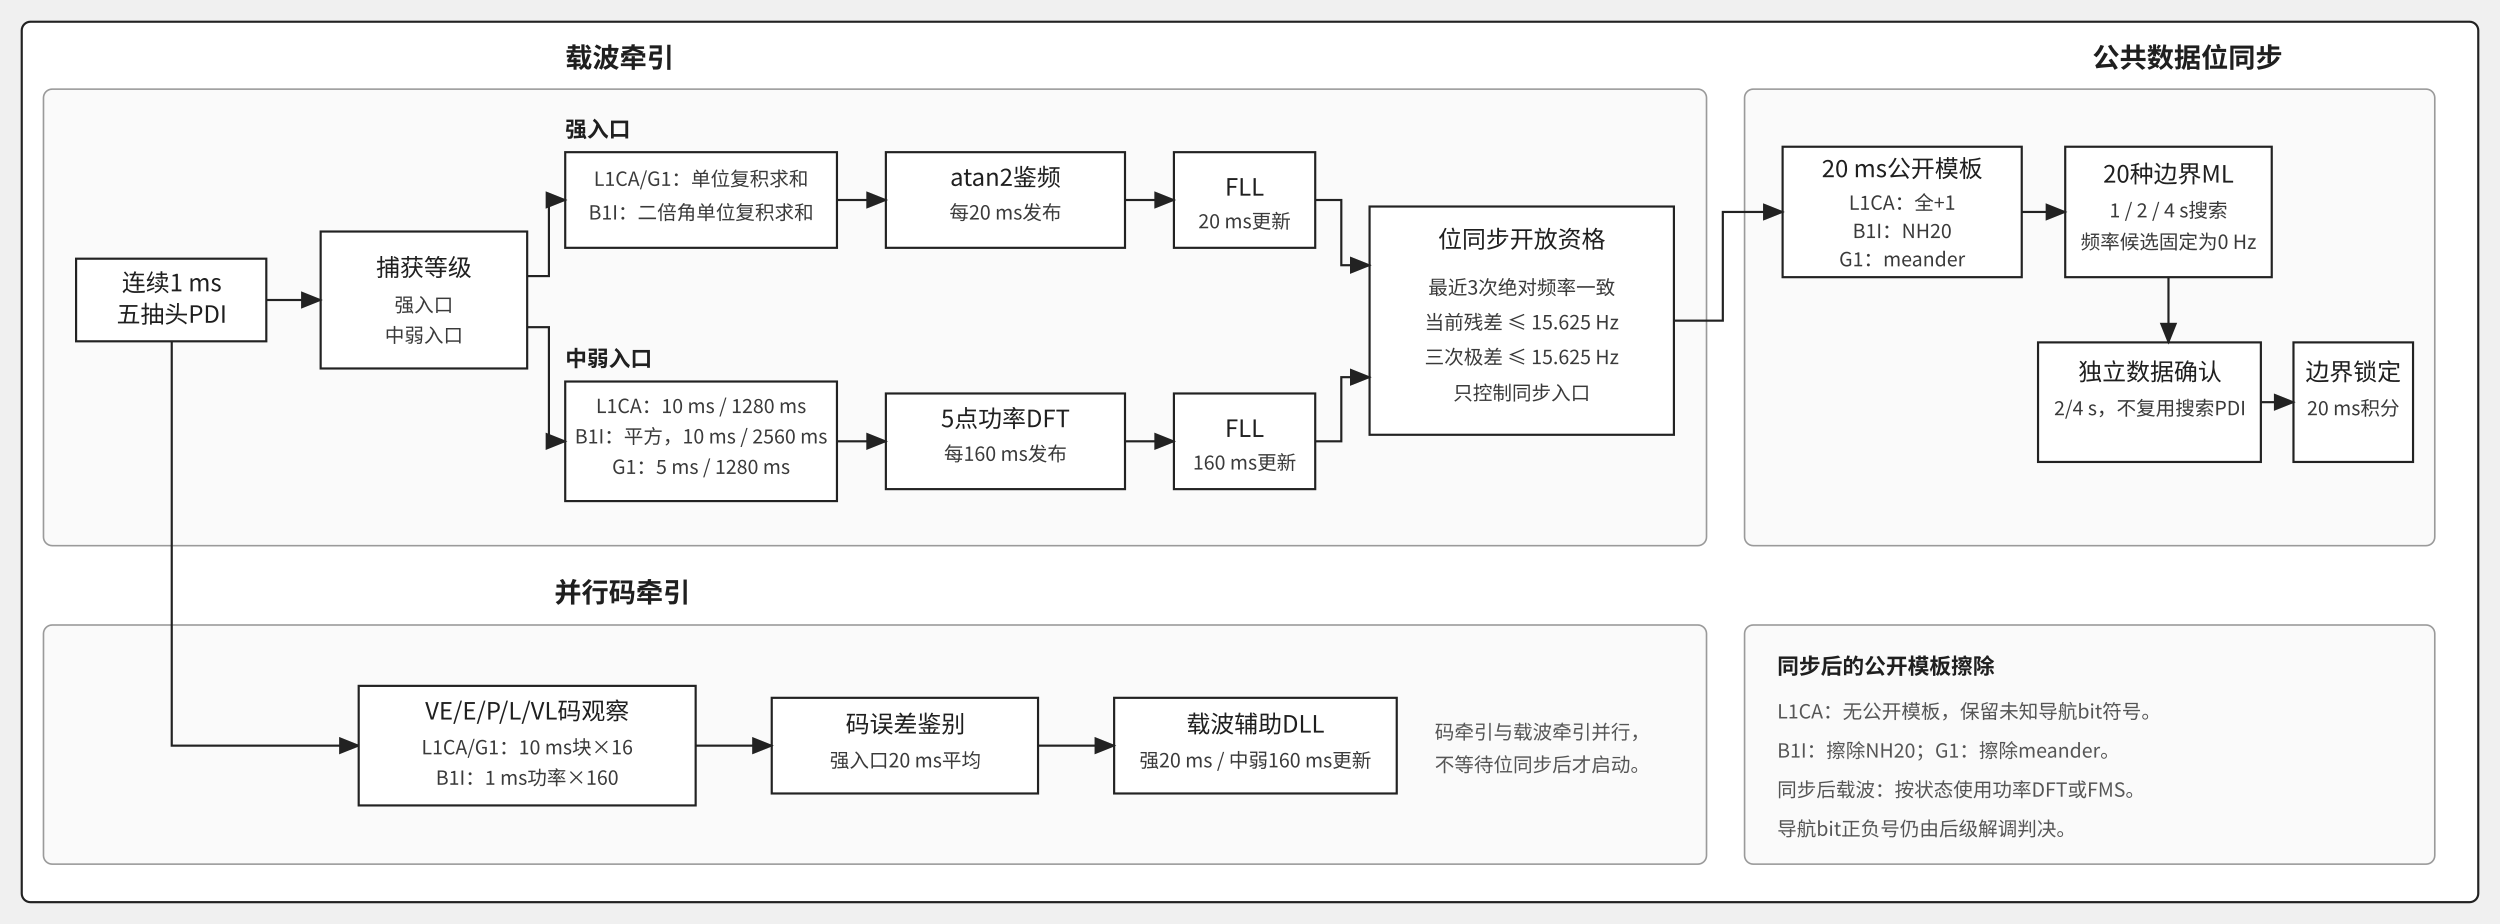
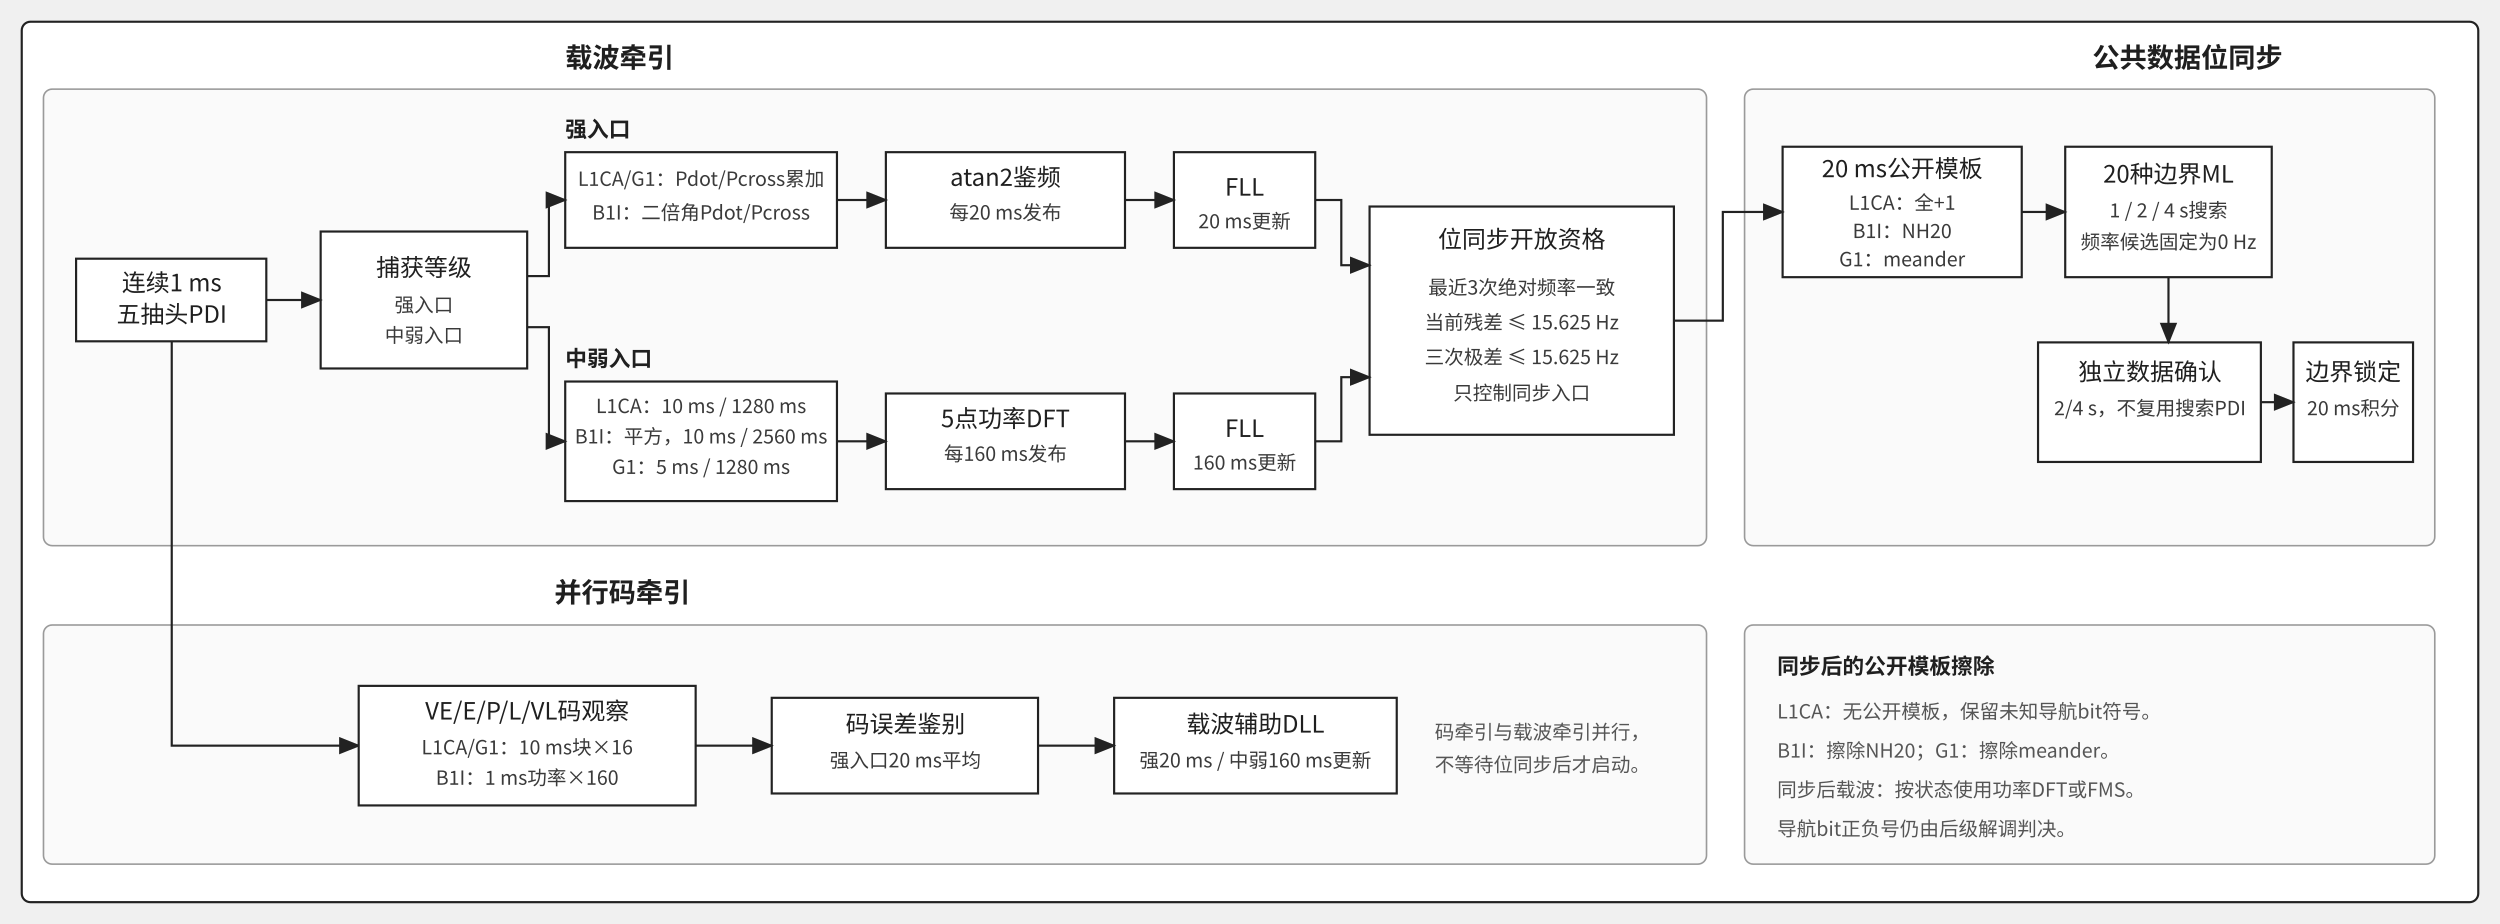
<svg xmlns="http://www.w3.org/2000/svg" width="2300" height="850" viewBox="0 0 2300 850">
  <defs>
    <marker id="arrow" markerWidth="10" markerHeight="8" refX="9" refY="4" orient="auto">
      <path d="M0,0 L10,4 L0,8 Z" fill="#222222" />
    </marker>
    <style>
      .box { fill:#ffffff; stroke:#222222; stroke-width:2; }
      .group { fill:#fafafa; stroke:#9a9a9a; stroke-width:1.5; }
      .line { fill:none; stroke:#222222; stroke-width:2; marker-end:url(#arrow); }
      .title { font:700 25px 'Noto Sans CJK SC','Microsoft YaHei',sans-serif; fill:#1f1f1f; }
      .text { font:22px 'Noto Sans CJK SC','Microsoft YaHei',sans-serif; fill:#1f1f1f; text-anchor:middle; }
      .small { font:18px 'Noto Sans CJK SC','Microsoft YaHei',sans-serif; fill:#3a3a3a; text-anchor:middle; }
      .label { font:700 20px 'Noto Sans CJK SC','Microsoft YaHei',sans-serif; fill:#1f1f1f; }
      .note { font:18px 'Noto Sans CJK SC','Microsoft YaHei',sans-serif; fill:#555555; }
    </style>
  </defs>
  <rect x="20" y="20" width="2260" height="810" rx="8" class="box" />
  <text x="520" y="62" class="title">载波牵引</text>
  <rect x="40" y="82" width="1530" height="420" rx="8" class="group" />
  <rect x="70" y="238" width="175" height="76" class="box" />
  <text x="158" y="268" class="text">连续1 ms</text>
  <text x="158" y="297" class="text">五抽头PDI</text>
  <rect x="295" y="213" width="190" height="126" class="box" />
  <text x="390" y="254" class="text">捕获等级</text>
  <text x="390" y="287" class="small">强入口</text>
  <text x="390" y="315" class="small">中弱入口</text>
  <path d="M245 276 H295" class="line" />
  <text x="520" y="126" class="label">强入口</text>
  <rect x="520" y="140" width="250" height="88" class="box" />
-   <text x="645" y="171" class="small">L1CA/G1：单位复积求和</text>
-   <text x="645" y="202" class="small">B1I：二倍角单位复积求和</text>
+   <text x="645" y="171" class="small">L1CA/G1：Pdot/Pcross累加</text>
+   <text x="645" y="202" class="small">B1I：二倍角Pdot/Pcross</text>
  <rect x="815" y="140" width="220" height="88" class="box" />
  <text x="925" y="171" class="text">atan2鉴频</text>
  <text x="925" y="202" class="small">每20 ms发布</text>
  <rect x="1080" y="140" width="130" height="88" class="box" />
  <text x="1145" y="180" class="text">FLL</text>
  <text x="1145" y="210" class="small">20 ms更新</text>
  <text x="520" y="337" class="label">中弱入口</text>
  <rect x="520" y="351" width="250" height="110" class="box" />
  <text x="645" y="380" class="small">L1CA：10 ms / 1280 ms</text>
  <text x="645" y="408" class="small">B1I：平方，10 ms / 2560 ms</text>
  <text x="645" y="436" class="small">G1：5 ms / 1280 ms</text>
  <rect x="815" y="362" width="220" height="88" class="box" />
  <text x="925" y="393" class="text">5点功率DFT</text>
  <text x="925" y="424" class="small">每160 ms发布</text>
  <rect x="1080" y="362" width="130" height="88" class="box" />
  <text x="1145" y="402" class="text">FLL</text>
  <text x="1145" y="432" class="small">160 ms更新</text>
  <path d="M485 254 H505 V184 H520" class="line" />
  <path d="M485 301 H505 V406 H520" class="line" />
  <path d="M770 184 H815" class="line" />
  <path d="M1035 184 H1080" class="line" />
  <path d="M770 406 H815" class="line" />
  <path d="M1035 406 H1080" class="line" />
  <rect x="1260" y="190" width="280" height="210" class="box" />
  <text x="1400" y="228" class="text">位同步开放资格</text>
  <text x="1400" y="271" class="small">最近3次绝对频率一致</text>
  <text x="1400" y="303" class="small">当前残差 ≤ 15.625 Hz</text>
  <text x="1400" y="335" class="small">三次极差 ≤ 15.625 Hz</text>
  <text x="1400" y="368" class="small">只控制同步入口</text>
  <path d="M1210 184 H1234 V244 H1260" class="line" />
  <path d="M1210 406 H1234 V347 H1260" class="line" />
  <text x="1925" y="62" class="title">公共数据位同步</text>
  <rect x="1605" y="82" width="635" height="420" rx="8" class="group" />
  <rect x="1640" y="135" width="220" height="120" class="box" />
  <text x="1750" y="163" class="text">20 ms公开模板</text>
  <text x="1750" y="193" class="small">L1CA：全+1</text>
  <text x="1750" y="219" class="small">B1I：NH20</text>
  <text x="1750" y="245" class="small">G1：meander</text>
  <rect x="1900" y="135" width="190" height="120" class="box" />
  <text x="1995" y="168" class="text">20种边界ML</text>
  <text x="1995" y="200" class="small">1 / 2 / 4 s搜索</text>
  <text x="1995" y="229" class="small">频率候选固定为0 Hz</text>
  <rect x="1875" y="315" width="205" height="110" class="box" />
  <text x="1978" y="350" class="text">独立数据确认</text>
  <text x="1978" y="382" class="small">2/4 s，不复用搜索PDI</text>
  <rect x="2110" y="315" width="110" height="110" class="box" />
  <text x="2165" y="350" class="text">边界锁定</text>
  <text x="2165" y="382" class="small">20 ms积分</text>
  <path d="M1540 295 H1585 V195 H1640" class="line" />
  <path d="M1860 195 H1900" class="line" />
  <path d="M1995 255 V315" class="line" />
  <path d="M2080 370 H2110" class="line" />
  <text x="510" y="554" class="title">并行码牵引</text>
  <rect x="40" y="575" width="1530" height="220" rx="8" class="group" />
  <path d="M158 314 V686 H330" class="line" />
  <rect x="330" y="631" width="310" height="110" class="box" />
  <text x="485" y="662" class="text">VE/E/P/L/VL码观察</text>
  <text x="485" y="694" class="small">L1CA/G1：10 ms块×16</text>
  <text x="485" y="722" class="small">B1I：1 ms功率×160</text>
  <rect x="710" y="642" width="245" height="88" class="box" />
  <text x="833" y="674" class="text">码误差鉴别</text>
  <text x="833" y="706" class="small">强入口20 ms平均</text>
  <rect x="1025" y="642" width="260" height="88" class="box" />
  <text x="1155" y="674" class="text">载波辅助DLL</text>
  <text x="1155" y="706" class="small">强20 ms / 中弱160 ms更新</text>
  <path d="M640 686 H710" class="line" />
  <path d="M955 686 H1025" class="line" />
  <text x="1320" y="680" class="note">码牵引与载波牵引并行，</text>
  <text x="1320" y="710" class="note">不等待位同步后才启动。</text>
  <rect x="1605" y="575" width="635" height="220" rx="8" class="group" />
  <text x="1635" y="620" class="label">同步后的公开模板擦除</text>
  <text x="1635" y="661" class="note">L1CA：无公开模板，保留未知导航bit符号。</text>
  <text x="1635" y="697" class="note">B1I：擦除NH20；G1：擦除meander。</text>
  <text x="1635" y="733" class="note">同步后载波：按状态使用功率DFT或FMS。</text>
  <text x="1635" y="769" class="note">导航bit正负号仍由后级解调判决。</text>
</svg>
